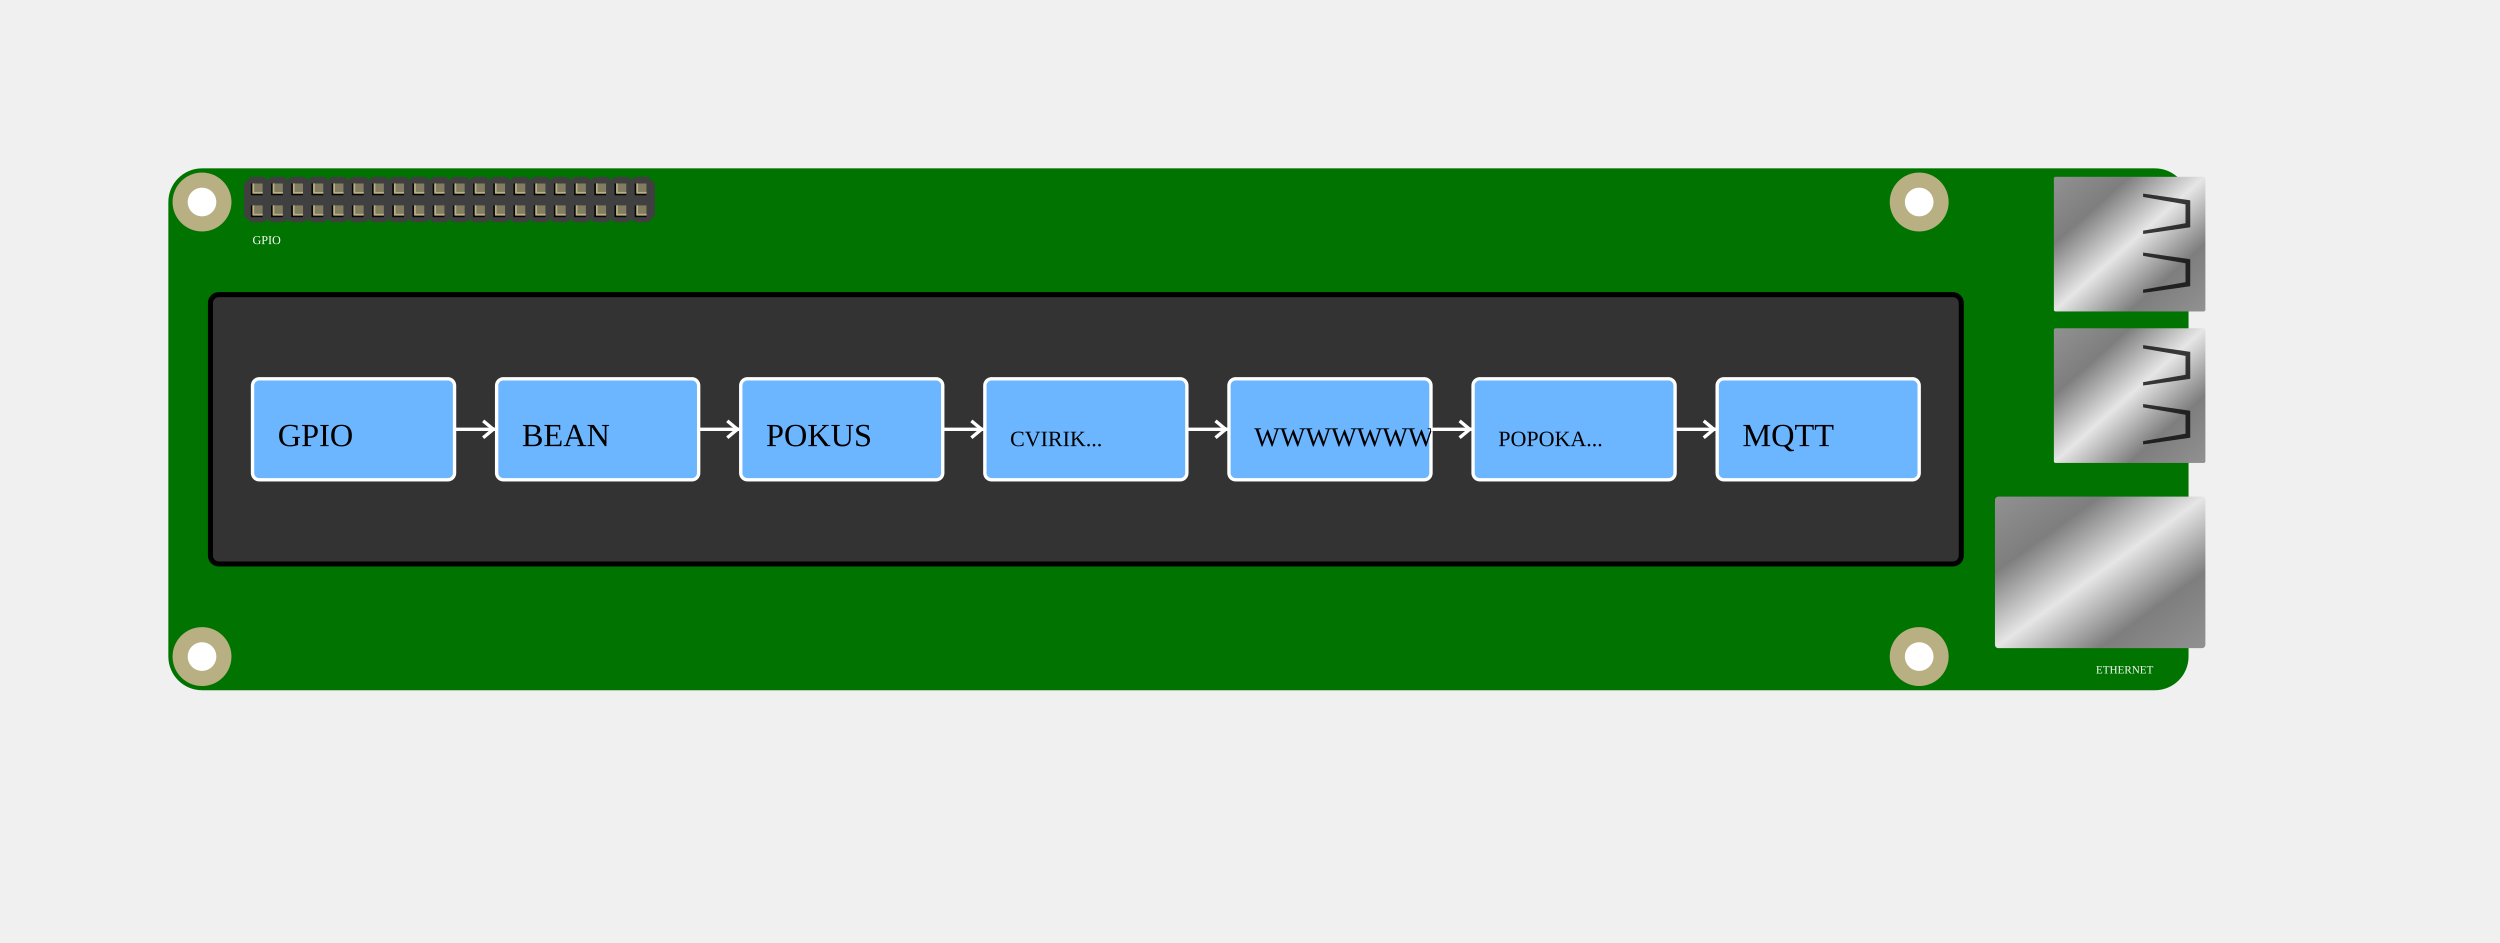
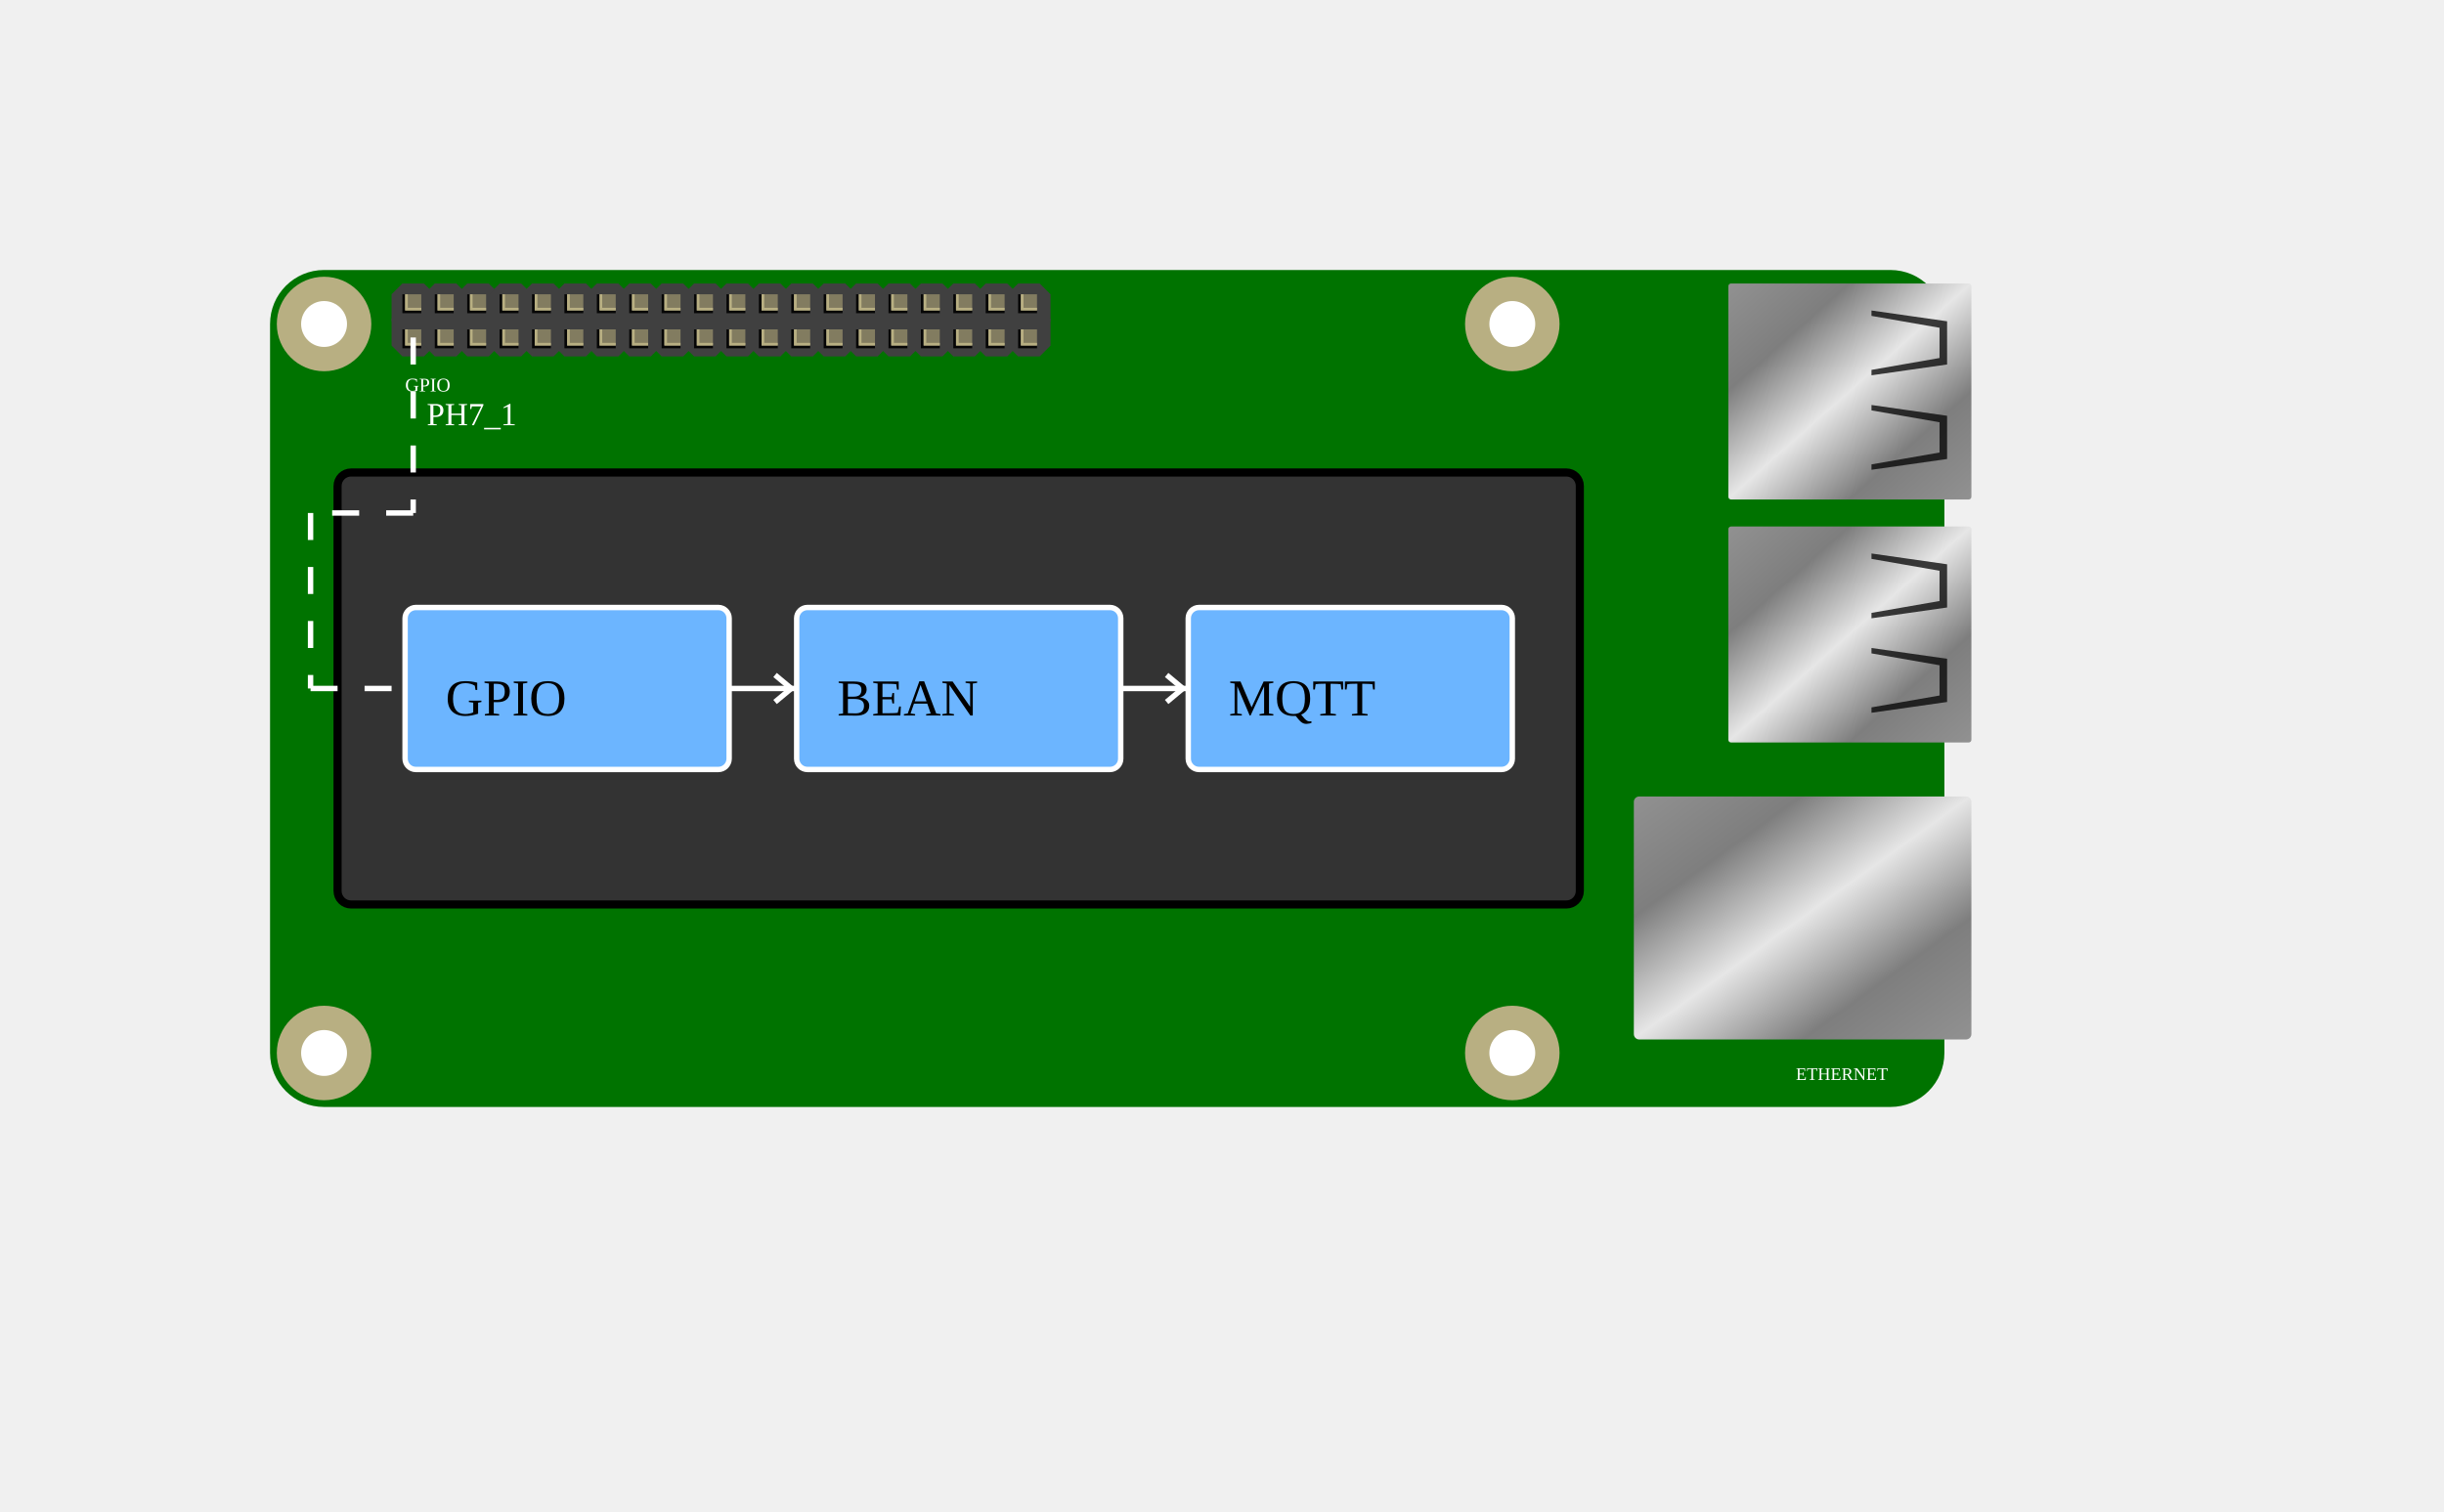
- <svg xmlns="http://www.w3.org/2000/svg" xmlns:xlink="http://www.w3.org/1999/xlink" contentScriptType="text/ecmascript" width="1485.0" zoomAndPan="magnify" contentStyleType="text/css" height="560" preserveAspectRatio="xMidYMid meet" version="1.1">
+ <svg xmlns="http://www.w3.org/2000/svg" xmlns:xlink="http://www.w3.org/1999/xlink" contentScriptType="text/ecmascript" width="905.0" zoomAndPan="magnify" contentStyleType="text/css" height="560" preserveAspectRatio="xMidYMid meet" version="1.1">
  <defs>
    <circle fill="#FFFFFF" r="13" cx="0" id="hole" cy="0" stroke="#B8AF82" stroke-width="9" />
    <g id="pin">
      <rect fill="#827C60" x="5" width="6" height="6" y="4" />
      <polygon style="fill-opacity:0.9" fill="#000000" points="4,4 5,4 5,10 11,10 11,11 4,11" />
      <polygon style="fill-opacity:1" fill="#B8AF82" points="5,4 6,4 6,9 11,9 11,10 5,10" />
    </g>
    <g id="up_pins">
      <polygon fill="#404040" points="4,0 12,0 16,4 16,14 0,14 0,4" />
      <use xlink:actuate="onLoad" xlink:type="simple" xlink:show="embed" xlink:href="#pin" />
    </g>
    <g id="down_pins">
      <polygon fill="#404040" points="0,0 16,0 16,10 12,14 4,14 0,10" />
      <use xlink:actuate="onLoad" xlink:type="simple" xlink:show="embed" xlink:href="#pin" />
    </g>
    <linearGradient gradientTransform="rotate(-45)" x1="0" y1="0" x2="0" y2="1.41" xlink:type="simple" xlink:actuate="onLoad" id="silver_grad" xlink:show="other">
      <stop stop-color="#919191" offset="0%" />
      <stop stop-color="#7E7E7E" offset="25%" />
      <stop stop-color="#E6E6E6" offset="50%" />
      <stop stop-color="#7E7E7E" offset="75%" />
      <stop stop-color="#919191" offset="100%" />
    </linearGradient>
    <polygon fill="#000000" id="port_latch" style="fill-opacity:0.75" points="0,0 40,5 40,25 0,30 0,27.5 36,22 36,8 0,2.5" />
  </defs>
-   <rect x="100" y="100" fill="#007300" width="1200.0" rx="20" id="body" height="310" />
-   <g id="movable" transform="translate(725.0 0)">
+   <rect x="100" y="100" fill="#007300" width="620.0" rx="20" id="body" height="310" />
+   <g id="movable" transform="translate(145.0 0)">
    <rect x="460" y="295" fill="url(#silver_grad)" width="125" rx="2" id="ethernetRect" height="90" />
    <text fill="#FFFFFF" x="520" font-size="55%" id="ethernet" y="400">ETHERNET</text>
    <g id="usb_ports">
      <rect rx="1" fill="url(#silver_grad)" x="495" width="90" height="80" y="195" />
      <use xlink:actuate="onLoad" xlink:type="simple" xlink:show="embed" transform="translate(548 205), scale(0.7 0.8)" xlink:href="#port_latch" />
      <use xlink:actuate="onLoad" xlink:type="simple" xlink:show="embed" transform="translate(548 240), scale(0.7 0.8)" xlink:href="#port_latch" />
      <rect rx="1" fill="url(#silver_grad)" x="495" width="90" height="80" y="105" />
      <use xlink:actuate="onLoad" xlink:type="simple" xlink:show="embed" transform="translate(548 115), scale(0.7 0.8)" xlink:href="#port_latch" />
      <use xlink:actuate="onLoad" xlink:type="simple" xlink:show="embed" transform="translate(548 150), scale(0.7 0.8)" xlink:href="#port_latch" />
    </g>
    <g id="movable_holes">
      <use x="415" y="120" xlink:href="#hole" xlink:type="simple" xlink:actuate="onLoad" xlink:show="embed" />
      <use x="415" y="390" xlink:href="#hole" xlink:type="simple" xlink:actuate="onLoad" xlink:show="embed" />
    </g>
  </g>
  <g id="static_holes">
    <use x="120" y="120" xlink:href="#hole" xlink:type="simple" xlink:actuate="onLoad" xlink:show="embed" />
    <use x="120" y="390" xlink:href="#hole" xlink:type="simple" xlink:actuate="onLoad" xlink:show="embed" />
  </g>
  <g id="pins">
    <use x="145" y="118" xlink:href="#down_pins" xlink:type="simple" xlink:actuate="onLoad" id="ph7_1" xlink:show="embed" />
    <use x="145" y="105" xlink:href="#up_pins" xlink:type="simple" xlink:actuate="onLoad" id="ph7_2" xlink:show="embed" />
    <use x="157" y="118" xlink:href="#down_pins" xlink:type="simple" xlink:actuate="onLoad" id="ph7_3" xlink:show="embed" />
    <use x="157" y="105" xlink:href="#up_pins" xlink:type="simple" xlink:actuate="onLoad" id="ph7_4" xlink:show="embed" />
    <use x="169" y="118" xlink:href="#down_pins" xlink:type="simple" xlink:actuate="onLoad" id="ph7_5" xlink:show="embed" />
    <use x="169" y="105" xlink:href="#up_pins" xlink:type="simple" xlink:actuate="onLoad" id="ph7_6" xlink:show="embed" />
    <use x="181" y="118" xlink:href="#down_pins" xlink:type="simple" xlink:actuate="onLoad" id="ph7_7" xlink:show="embed" />
    <use x="181" y="105" xlink:href="#up_pins" xlink:type="simple" xlink:actuate="onLoad" id="ph7_8" xlink:show="embed" />
    <use x="193" y="118" xlink:href="#down_pins" xlink:type="simple" xlink:actuate="onLoad" id="ph7_9" xlink:show="embed" />
    <use x="193" y="105" xlink:href="#up_pins" xlink:type="simple" xlink:actuate="onLoad" id="ph7_10" xlink:show="embed" />
    <use x="205" y="118" xlink:href="#down_pins" xlink:type="simple" xlink:actuate="onLoad" id="ph7_11" xlink:show="embed" />
    <use x="205" y="105" xlink:href="#up_pins" xlink:type="simple" xlink:actuate="onLoad" id="ph7_12" xlink:show="embed" />
    <use x="217" y="118" xlink:href="#down_pins" xlink:type="simple" xlink:actuate="onLoad" id="ph7_13" xlink:show="embed" />
    <use x="217" y="105" xlink:href="#up_pins" xlink:type="simple" xlink:actuate="onLoad" id="ph7_14" xlink:show="embed" />
    <use x="229" y="118" xlink:href="#down_pins" xlink:type="simple" xlink:actuate="onLoad" id="ph7_15" xlink:show="embed" />
    <use x="229" y="105" xlink:href="#up_pins" xlink:type="simple" xlink:actuate="onLoad" id="ph7_16" xlink:show="embed" />
    <use x="241" y="118" xlink:href="#down_pins" xlink:type="simple" xlink:actuate="onLoad" id="ph7_17" xlink:show="embed" />
    <use x="241" y="105" xlink:href="#up_pins" xlink:type="simple" xlink:actuate="onLoad" id="ph7_18" xlink:show="embed" />
    <use x="253" y="118" xlink:href="#down_pins" xlink:type="simple" xlink:actuate="onLoad" id="ph7_19" xlink:show="embed" />
    <use x="253" y="105" xlink:href="#up_pins" xlink:type="simple" xlink:actuate="onLoad" id="ph7_20" xlink:show="embed" />
    <use x="265" y="118" xlink:href="#down_pins" xlink:type="simple" xlink:actuate="onLoad" id="ph7_21" xlink:show="embed" />
    <use x="265" y="105" xlink:href="#up_pins" xlink:type="simple" xlink:actuate="onLoad" id="ph7_22" xlink:show="embed" />
    <use x="277" y="118" xlink:href="#down_pins" xlink:type="simple" xlink:actuate="onLoad" id="ph7_23" xlink:show="embed" />
    <use x="277" y="105" xlink:href="#up_pins" xlink:type="simple" xlink:actuate="onLoad" id="ph7_24" xlink:show="embed" />
    <use x="289" y="118" xlink:href="#down_pins" xlink:type="simple" xlink:actuate="onLoad" id="ph7_25" xlink:show="embed" />
    <use x="289" y="105" xlink:href="#up_pins" xlink:type="simple" xlink:actuate="onLoad" id="ph7_26" xlink:show="embed" />
    <use x="301" y="118" xlink:href="#down_pins" xlink:type="simple" xlink:actuate="onLoad" id="ph7_27" xlink:show="embed" />
    <use x="301" y="105" xlink:href="#up_pins" xlink:type="simple" xlink:actuate="onLoad" id="ph7_28" xlink:show="embed" />
    <use x="313" y="118" xlink:href="#down_pins" xlink:type="simple" xlink:actuate="onLoad" id="ph7_29" xlink:show="embed" />
    <use x="313" y="105" xlink:href="#up_pins" xlink:type="simple" xlink:actuate="onLoad" id="ph7_30" xlink:show="embed" />
    <use x="325" y="118" xlink:href="#down_pins" xlink:type="simple" xlink:actuate="onLoad" id="ph7_31" xlink:show="embed" />
    <use x="325" y="105" xlink:href="#up_pins" xlink:type="simple" xlink:actuate="onLoad" id="ph7_32" xlink:show="embed" />
    <use x="337" y="118" xlink:href="#down_pins" xlink:type="simple" xlink:actuate="onLoad" id="ph7_33" xlink:show="embed" />
    <use x="337" y="105" xlink:href="#up_pins" xlink:type="simple" xlink:actuate="onLoad" id="ph7_34" xlink:show="embed" />
    <use x="349" y="118" xlink:href="#down_pins" xlink:type="simple" xlink:actuate="onLoad" id="ph7_35" xlink:show="embed" />
    <use x="349" y="105" xlink:href="#up_pins" xlink:type="simple" xlink:actuate="onLoad" id="ph7_36" xlink:show="embed" />
    <use x="361" y="118" xlink:href="#down_pins" xlink:type="simple" xlink:actuate="onLoad" id="ph7_37" xlink:show="embed" />
    <use x="361" y="105" xlink:href="#up_pins" xlink:type="simple" xlink:actuate="onLoad" id="ph7_38" xlink:show="embed" />
    <use x="373" y="118" xlink:href="#down_pins" xlink:type="simple" xlink:actuate="onLoad" id="ph7_39" xlink:show="embed" />
    <use x="373" y="105" xlink:href="#up_pins" xlink:type="simple" xlink:actuate="onLoad" id="ph7_40" xlink:show="embed" />
  </g>
  <text fill="#FFFFFF" x="150" font-size="60%" id="gpio" y="145">GPIO</text>
  <g id="route" transform="translate(125 175)">
-     <rect x="0.0" y="0.0" fill="#333333" width="1040.0" rx="5.0" id="main_rect" height="160.0" stroke="#000000" stroke-width="3.0" />
+     <rect x="0.0" y="0.0" fill="#333333" width="460.0" rx="5.0" id="main_rect" height="160.0" stroke="#000000" stroke-width="3.0" />
    <g id="module_1">
      <rect x="25.0" y="50.0" fill="#6CB5FF" width="120.0" rx="4.0" id="module_1_rect" height="60.0" stroke="#FFFFFF" stroke-width="2.0" />
      <text fill="#000000" x="40.0" font-size="160.0%" y="90">GPIO</text>
    </g>
    <g fill="none" stroke-width="2" id="arrow_1" stroke="#FFFFFF">
      <line y2="80.0" x1="145.0" x2="170.0" y1="80.0" />
      <line y2="75.0" x1="168.0" x2="162.0" y1="80.0" />
      <line y2="85.0" x1="168.0" x2="162.0" y1="80.0" />
    </g>
    <g id="module_2">
      <rect x="170.0" y="50.0" fill="#6CB5FF" width="120.0" rx="4.0" id="module_2_rect" height="60.0" stroke="#FFFFFF" stroke-width="2.0" />
      <text fill="#000000" x="185.0" font-size="160.0%" y="90">BEAN</text>
    </g>
    <g fill="none" stroke-width="2" id="arrow_2" stroke="#FFFFFF">
      <line y2="80.0" x1="290.0" x2="315.0" y1="80.0" />
      <line y2="75.0" x1="313.0" x2="307.0" y1="80.0" />
      <line y2="85.0" x1="313.0" x2="307.0" y1="80.0" />
    </g>
    <g id="module_3">
      <rect x="315.0" y="50.0" fill="#6CB5FF" width="120.0" rx="4.0" id="module_3_rect" height="60.0" stroke="#FFFFFF" stroke-width="2.0" />
-       <text fill="#000000" x="330.0" font-size="160.0%" y="90">POKUS</text>
-     </g>
-     <g fill="none" stroke-width="2" id="arrow_3" stroke="#FFFFFF">
-       <line y2="80.0" x1="435.0" x2="460.0" y1="80.0" />
-       <line y2="75.0" x1="458.0" x2="452.0" y1="80.0" />
-       <line y2="85.0" x1="458.0" x2="452.0" y1="80.0" />
-     </g>
-     <g id="module_4">
-       <rect x="460.0" y="50.0" fill="#6CB5FF" width="120.0" rx="4.0" id="module_4_rect" height="60.0" stroke="#FFFFFF" stroke-width="2.0" />
-       <text fill="#000000" x="475.0" font-size="108.8%" y="90">CVIRIK...</text>
-     </g>
-     <g fill="none" stroke-width="2" id="arrow_4" stroke="#FFFFFF">
-       <line y2="80.0" x1="580.0" x2="605.0" y1="80.0" />
-       <line y2="75.0" x1="603.0" x2="597.0" y1="80.0" />
-       <line y2="85.0" x1="603.0" x2="597.0" y1="80.0" />
-     </g>
-     <g id="module_5">
-       <rect x="605.0" y="50.0" fill="#6CB5FF" width="120.0" rx="4.0" id="module_5_rect" height="60.0" stroke="#FFFFFF" stroke-width="2.0" />
-       <text fill="#000000" x="620.0" font-size="134.4%" y="90">WWWWWWW</text>
-     </g>
-     <g fill="none" stroke-width="2" id="arrow_5" stroke="#FFFFFF">
-       <line y2="80.0" x1="725.0" x2="750.0" y1="80.0" />
-       <line y2="75.0" x1="748.0" x2="742.0" y1="80.0" />
-       <line y2="85.0" x1="748.0" x2="742.0" y1="80.0" />
-     </g>
-     <g id="module_6">
-       <rect x="750.0" y="50.0" fill="#6CB5FF" width="120.0" rx="4.0" id="module_6_rect" height="60.0" stroke="#FFFFFF" stroke-width="2.0" />
-       <text fill="#000000" x="765.0" font-size="108.8%" y="90">POPOKA...</text>
-     </g>
-     <g fill="none" stroke-width="2" id="arrow_6" stroke="#FFFFFF">
-       <line y2="80.0" x1="870.0" x2="895.0" y1="80.0" />
-       <line y2="75.0" x1="893.0" x2="887.0" y1="80.0" />
-       <line y2="85.0" x1="893.0" x2="887.0" y1="80.0" />
-     </g>
-     <g id="module_7">
-       <rect x="895.0" y="50.0" fill="#6CB5FF" width="120.0" rx="4.0" id="module_7_rect" height="60.0" stroke="#FFFFFF" stroke-width="2.0" />
-       <text fill="#000000" x="910.0" font-size="160.0%" y="90">MQTT</text>
+       <text fill="#000000" x="330.0" font-size="160.0%" y="90">MQTT</text>
    </g>
  </g>
  <g id="dotted_lines">
+     <line fill="none" x1="153.0" x2="153.0" y1="125.0" y2="190.0" stroke-dasharray="10,10" stroke="#FFFFFF" stroke-width="2.0" />
+     <text fill="#FFFFFF" x="158.0" font-size="100%" y="157.5">PH7_1</text>
+     <line fill="none" x1="153.0" x2="115.0" y1="190.0" y2="190.0" stroke-dasharray="10,10" stroke="#FFFFFF" stroke-width="2.0" />
+     <line fill="none" x1="115.0" x2="115.0" y1="190.0" y2="255.0" stroke-dasharray="10,10" stroke="#FFFFFF" stroke-width="2.0" />
+     <line fill="none" x1="115.0" x2="150.0" y1="255.0" y2="255.0" stroke-dasharray="10,10" stroke="#FFFFFF" stroke-width="2.0" />
  </g>
</svg>
